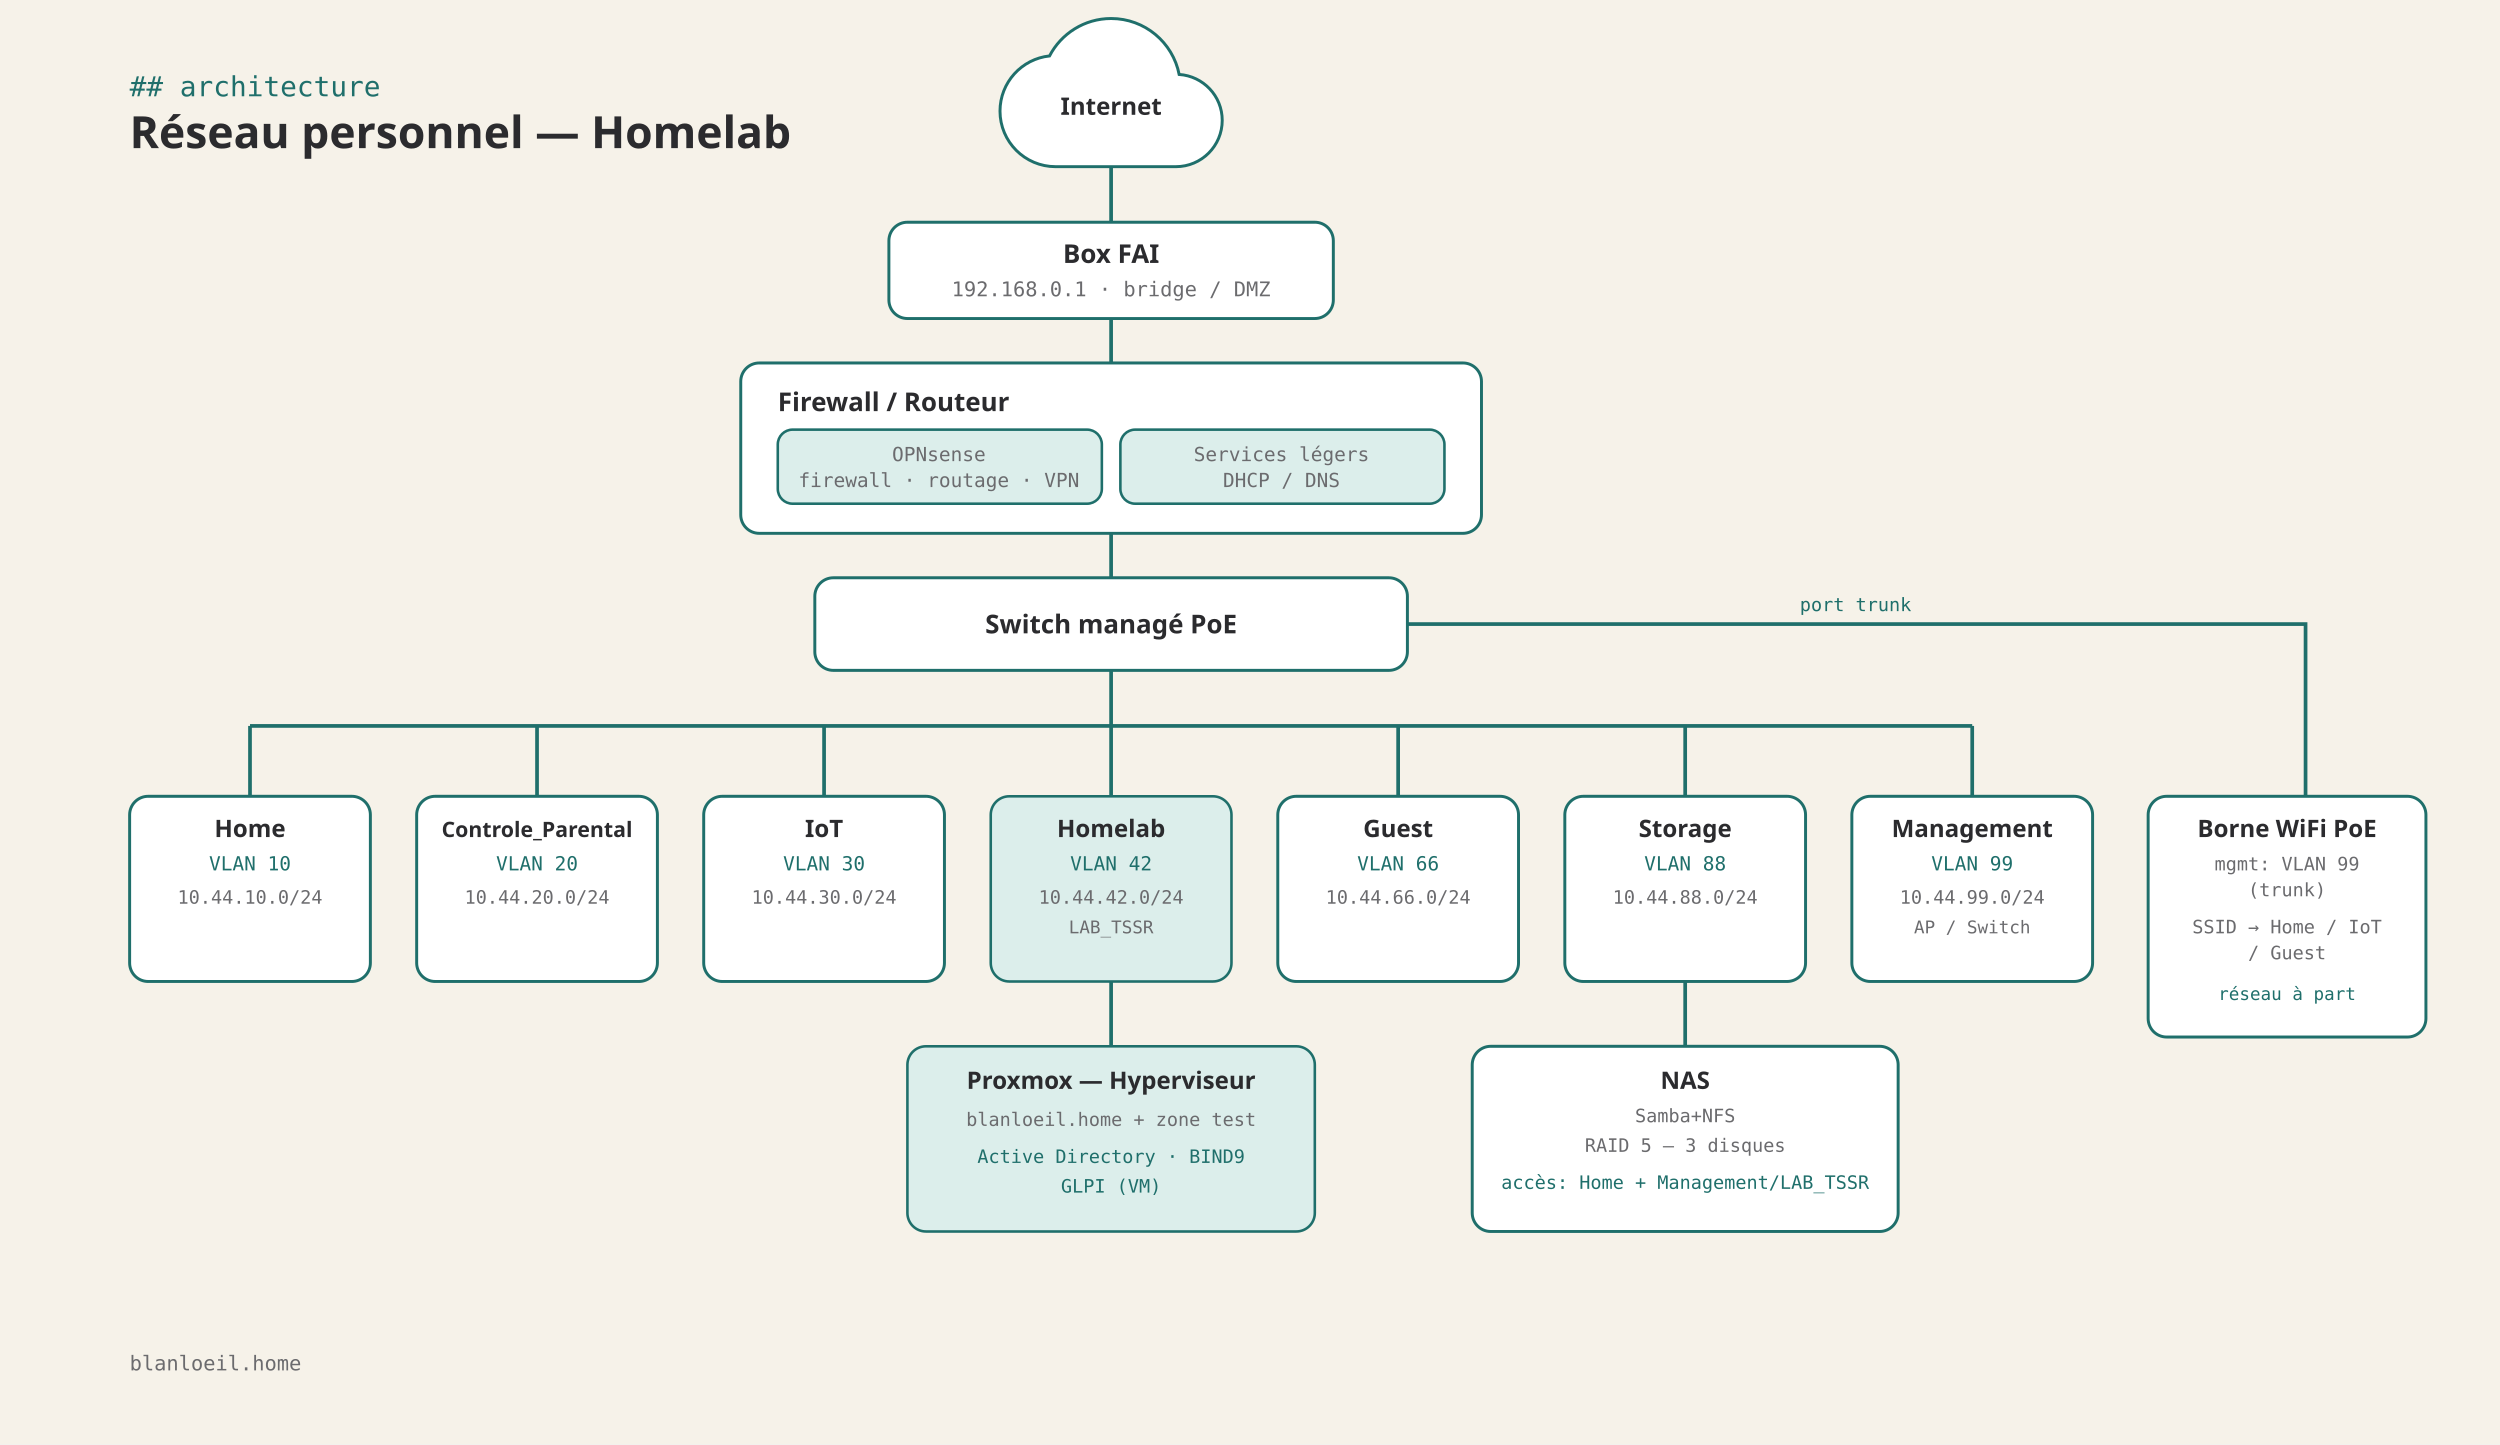
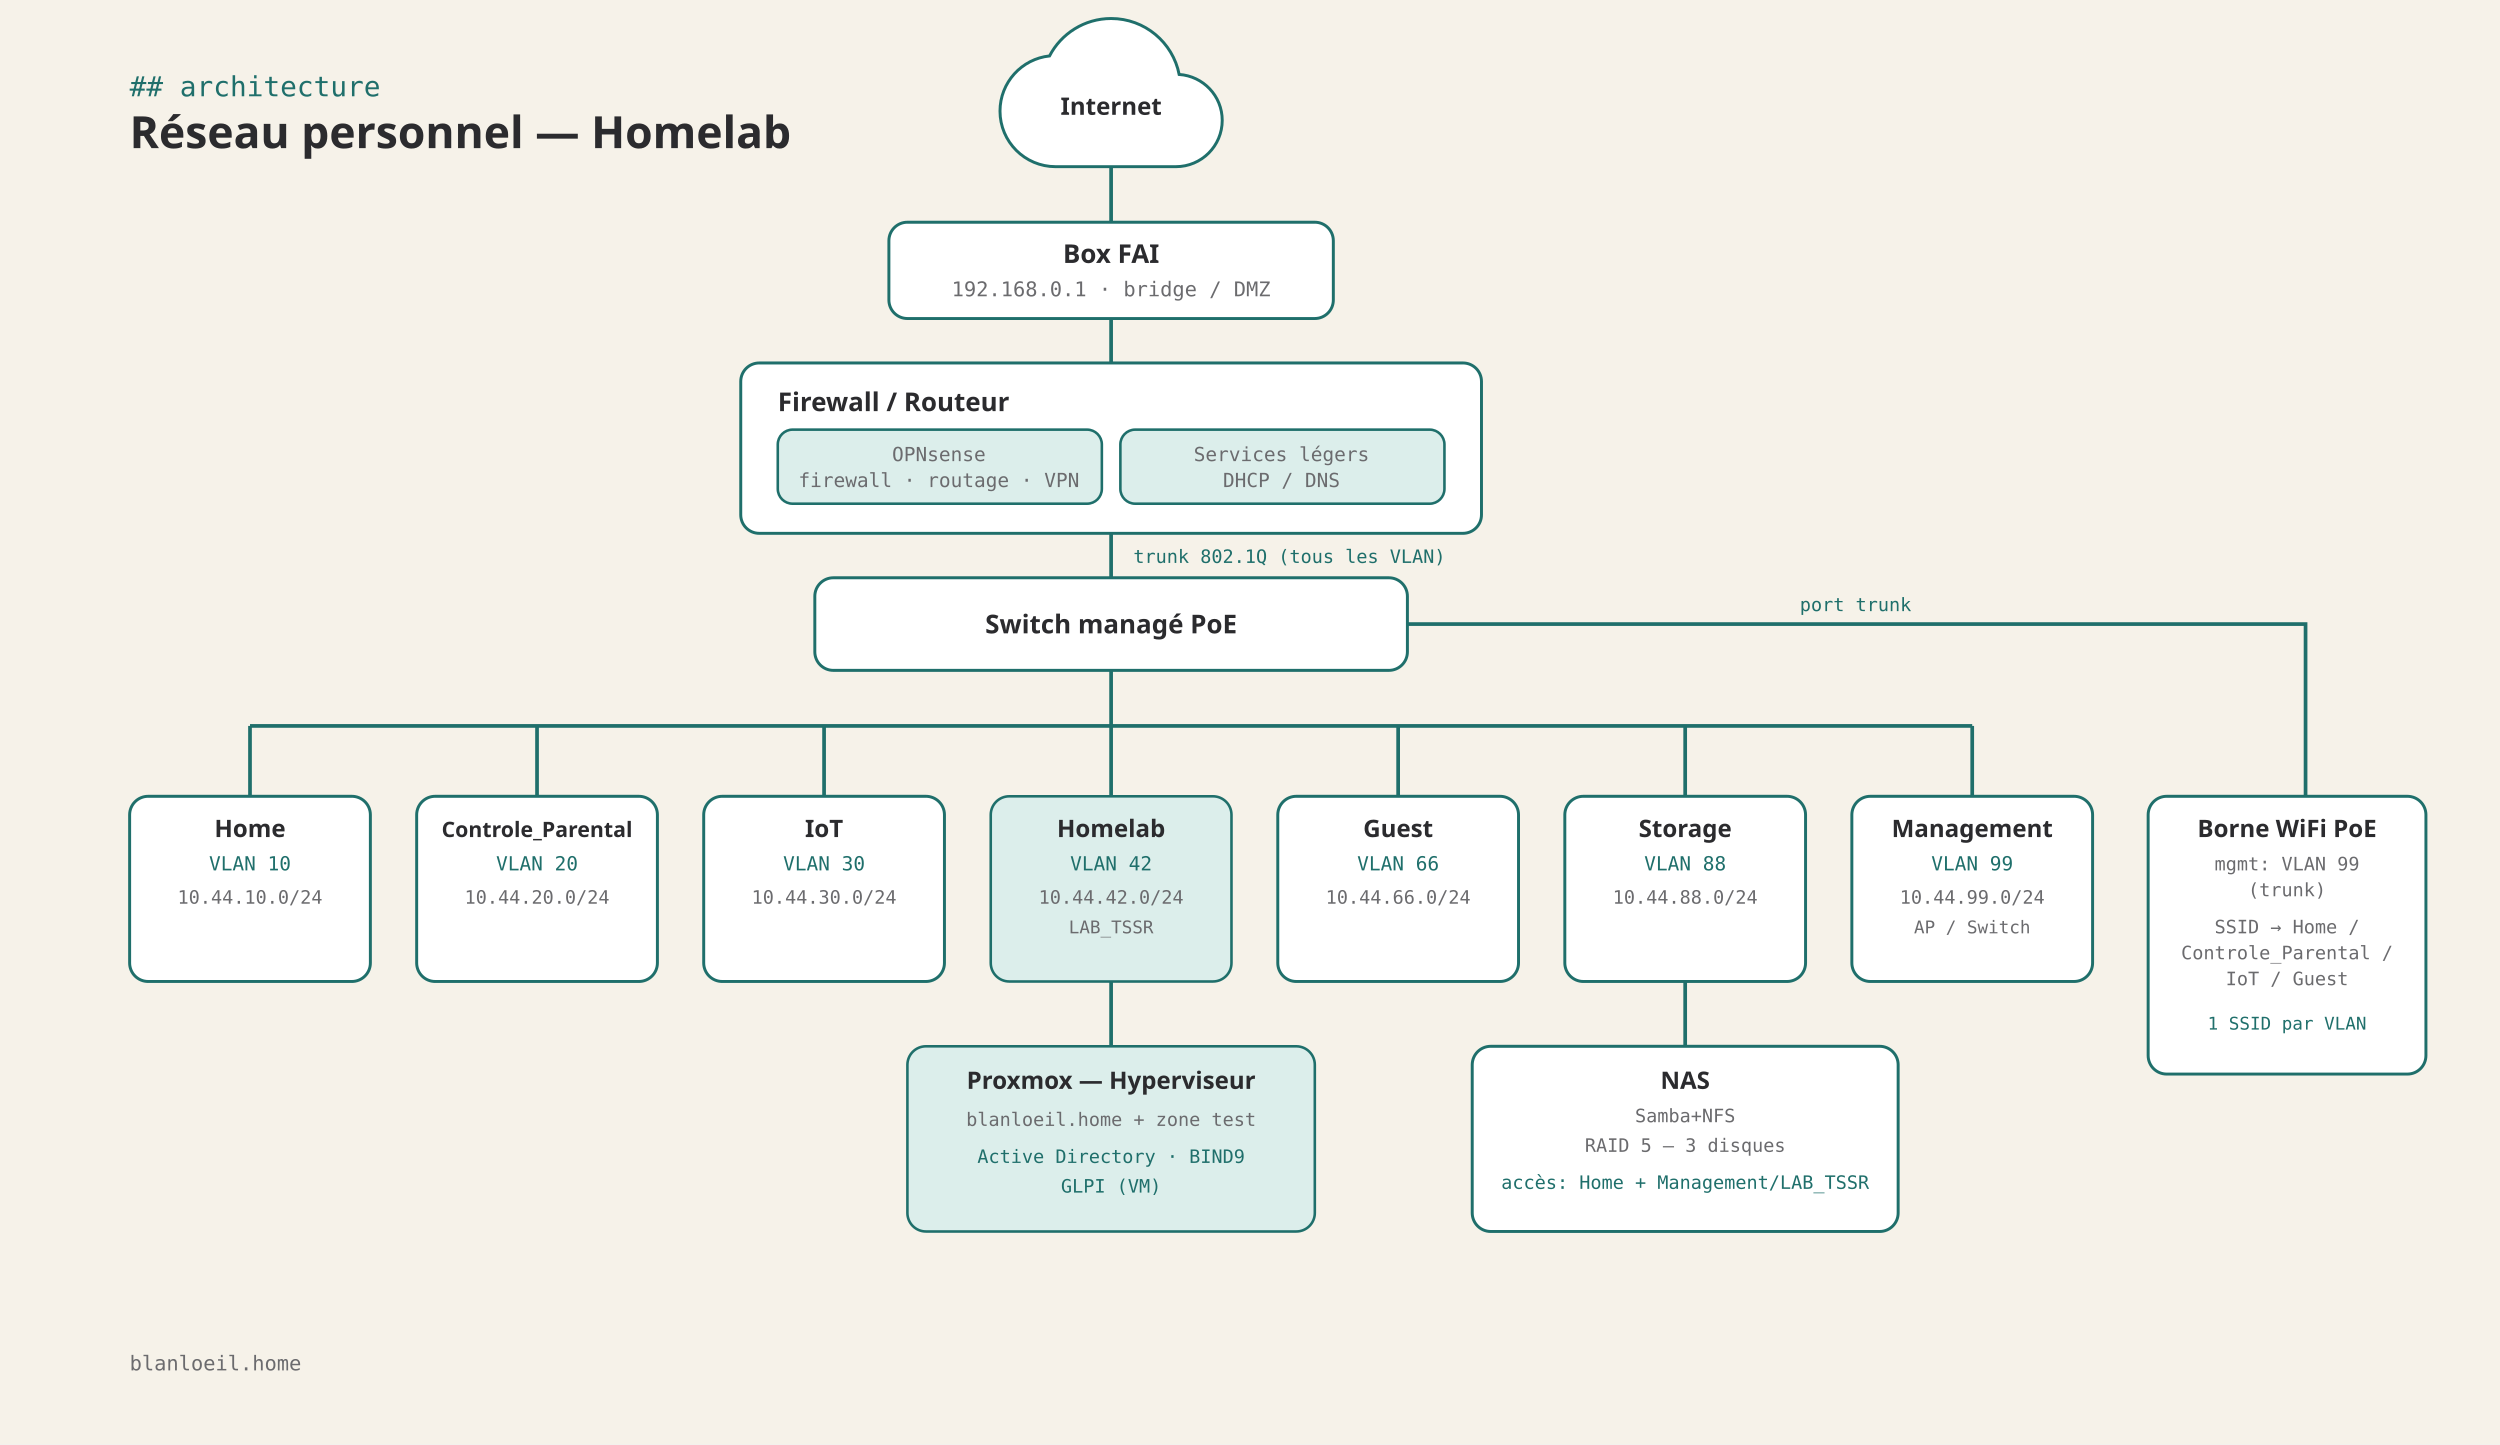
<svg xmlns="http://www.w3.org/2000/svg" viewBox="0 0 1350 780" font-family="'IBM Plex Sans', 'Space Grotesk', sans-serif">
  <defs>
    <style>
      .title { font-family: 'Space Grotesk', sans-serif; font-weight: 700; fill: #2B2B2E; }
      .tag { font-family: 'IBM Plex Mono', monospace; fill: #1F6F6B; }
      .label { font-family: 'Space Grotesk', sans-serif; font-weight: 600; fill: #2B2B2E; }
      .mono { font-family: 'IBM Plex Mono', monospace; fill: #55565A; }
      .mono-small { font-family: 'IBM Plex Mono', monospace; fill: #6B6B6E; }
      .line { stroke: #1F6F6B; stroke-width: 2; fill: none; }
      .box { fill: #FFFFFF; stroke: #1F6F6B; stroke-width: 1.6; }
      .chip { fill: #DCEEEB; stroke: #1F6F6B; stroke-width: 1.4; }
    </style>
  </defs>
  <rect x="0" y="0" width="1350" height="780" fill="#F6F2E9" />
  <text x="70" y="52" class="tag" font-size="15">## architecture</text>
  <text x="70" y="80" class="title" font-size="24">Réseau personnel — Homelab</text>
  <g transform="translate(540,-10) scale(5)">
    <path d="M19.35,10.04C18.67,6.59 15.64,4 12,4C9.11,4 6.6,5.64 5.35,8.04C2.34,8.36 0,10.91 0,14C0,17.31 2.69,20 6,20H19C21.76,20 24,17.76 24,15C24,12.36 21.95,10.22 19.35,10.04Z" fill="#FFFFFF" stroke="#1F6F6B" stroke-width="0.32" />
  </g>
  <text x="600" y="62" text-anchor="middle" class="label" font-size="13">Internet</text>
  <line x1="600" y1="90" x2="600" y2="120" class="line" />
  <rect x="480" y="120" width="240" height="52" rx="10" class="box" />
  <text x="600" y="142" text-anchor="middle" class="label" font-size="14">Box FAI</text>
  <text x="600" y="160" text-anchor="middle" class="mono-small" font-size="11">192.168.0.1 · bridge / DMZ</text>
  <line x1="600" y1="172" x2="600" y2="196" class="line" />
  <rect x="400" y="196" width="400" height="92" rx="10" class="box" />
  <text x="420" y="222" class="label" font-size="14">Firewall / Routeur</text>
  <rect x="420" y="232" width="175" height="40" rx="8" class="chip" />
  <text x="507" y="249" text-anchor="middle" class="mono-small" font-size="10.5">OPNsense</text>
  <text x="507" y="263" text-anchor="middle" class="mono-small" font-size="10.5">firewall · routage · VPN</text>
  <rect x="605" y="232" width="175" height="40" rx="8" class="chip" />
  <text x="692" y="249" text-anchor="middle" class="mono-small" font-size="10.5">Services légers</text>
  <text x="692" y="263" text-anchor="middle" class="mono-small" font-size="10.5">DHCP / DNS</text>
  <line x1="600" y1="288" x2="600" y2="312" class="line" />
+   <text x="612" y="304" class="tag" font-size="10">trunk 802.1Q (tous les VLAN)</text>
  <rect x="440" y="312" width="320" height="50" rx="10" class="box" />
  <text x="600" y="342" text-anchor="middle" class="label" font-size="14">Switch managé PoE</text>
  <line x1="600" y1="362" x2="600" y2="392" class="line" />
  <line x1="135" y1="392" x2="1065" y2="392" class="line" />
  <line x1="135" y1="392" x2="135" y2="430" class="line" />
  <rect x="70" y="430" width="130" height="100" rx="10" class="box" />
  <text x="135" y="452" text-anchor="middle" class="label" font-size="13">Home</text>
  <text x="135" y="470" text-anchor="middle" class="tag" font-size="10.5">VLAN 10</text>
  <text x="135" y="488" text-anchor="middle" class="mono-small" font-size="10">10.44.10.0/24</text>
  <line x1="290" y1="392" x2="290" y2="430" class="line" />
  <rect x="225" y="430" width="130" height="100" rx="10" class="box" />
  <text x="290" y="452" text-anchor="middle" class="label" font-size="11.5">Controle_Parental</text>
  <text x="290" y="470" text-anchor="middle" class="tag" font-size="10.5">VLAN 20</text>
  <text x="290" y="488" text-anchor="middle" class="mono-small" font-size="10">10.44.20.0/24</text>
  <line x1="445" y1="392" x2="445" y2="430" class="line" />
  <rect x="380" y="430" width="130" height="100" rx="10" class="box" />
  <text x="445" y="452" text-anchor="middle" class="label" font-size="13">IoT</text>
  <text x="445" y="470" text-anchor="middle" class="tag" font-size="10.5">VLAN 30</text>
  <text x="445" y="488" text-anchor="middle" class="mono-small" font-size="10">10.44.30.0/24</text>
  <line x1="600" y1="392" x2="600" y2="430" class="line" />
  <rect x="535" y="430" width="130" height="100" rx="10" class="chip" />
  <text x="600" y="452" text-anchor="middle" class="label" font-size="13">Homelab</text>
  <text x="600" y="470" text-anchor="middle" class="tag" font-size="10.5">VLAN 42</text>
  <text x="600" y="488" text-anchor="middle" class="mono-small" font-size="10">10.44.42.0/24</text>
  <text x="600" y="504" text-anchor="middle" class="mono-small" font-size="9.5">LAB_TSSR</text>
  <line x1="755" y1="392" x2="755" y2="430" class="line" />
  <rect x="690" y="430" width="130" height="100" rx="10" class="box" />
  <text x="755" y="452" text-anchor="middle" class="label" font-size="13">Guest</text>
  <text x="755" y="470" text-anchor="middle" class="tag" font-size="10.5">VLAN 66</text>
  <text x="755" y="488" text-anchor="middle" class="mono-small" font-size="10">10.44.66.0/24</text>
  <line x1="910" y1="392" x2="910" y2="430" class="line" />
  <rect x="845" y="430" width="130" height="100" rx="10" class="box" />
  <text x="910" y="452" text-anchor="middle" class="label" font-size="13">Storage</text>
  <text x="910" y="470" text-anchor="middle" class="tag" font-size="10.5">VLAN 88</text>
  <text x="910" y="488" text-anchor="middle" class="mono-small" font-size="10">10.44.88.0/24</text>
  <line x1="1065" y1="392" x2="1065" y2="430" class="line" />
  <rect x="1000" y="430" width="130" height="100" rx="10" class="box" />
  <text x="1065" y="452" text-anchor="middle" class="label" font-size="13">Management</text>
  <text x="1065" y="470" text-anchor="middle" class="tag" font-size="10.5">VLAN 99</text>
  <text x="1065" y="488" text-anchor="middle" class="mono-small" font-size="10">10.44.99.0/24</text>
  <text x="1065" y="504" text-anchor="middle" class="mono-small" font-size="9.5">AP / Switch</text>
  <line x1="910" y1="530" x2="910" y2="565" class="line" />
  <rect x="795" y="565" width="230" height="100" rx="10" class="box" />
  <text x="910" y="588" text-anchor="middle" class="label" font-size="13">NAS</text>
  <text x="910" y="606" text-anchor="middle" class="mono-small" font-size="10">Samba+NFS</text>
  <text x="910" y="622" text-anchor="middle" class="mono-small" font-size="10">RAID 5 — 3 disques</text>
  <text x="910" y="642" text-anchor="middle" class="tag" font-size="10">accès: Home + Management/LAB_TSSR</text>
  <line x1="600" y1="530" x2="600" y2="565" class="line" />
  <rect x="490" y="565" width="220" height="100" rx="10" class="chip" />
  <text x="600" y="588" text-anchor="middle" class="label" font-size="13">Proxmox — Hyperviseur</text>
  <text x="600" y="608" text-anchor="middle" class="mono-small" font-size="10">blanloeil.home + zone test</text>
  <text x="600" y="628" text-anchor="middle" class="tag" font-size="10">Active Directory · BIND9</text>
  <text x="600" y="644" text-anchor="middle" class="tag" font-size="10">GLPI (VM)</text>
  <path d="M 760,337 H 1245 V 430" class="line" />
  <text x="1002" y="330" text-anchor="middle" class="tag" font-size="10">port trunk</text>
-   <rect x="1160" y="430" width="150" height="130" rx="10" class="box" />
+   <rect x="1160" y="430" width="150" height="150" rx="10" class="box" />
  <text x="1235" y="452" text-anchor="middle" class="label" font-size="13">Borne WiFi PoE</text>
  <text x="1235" y="470" text-anchor="middle" class="mono-small" font-size="10">mgmt: VLAN 99</text>
  <text x="1235" y="484" text-anchor="middle" class="mono-small" font-size="10">(trunk)</text>
-   <text x="1235" y="504" text-anchor="middle" class="mono-small" font-size="10">SSID → Home / IoT</text>
-   <text x="1235" y="518" text-anchor="middle" class="mono-small" font-size="10">/ Guest</text>
-   <text x="1235" y="540" text-anchor="middle" class="tag" font-size="9.5">réseau à part</text>
+   <text x="1235" y="504" text-anchor="middle" class="mono-small" font-size="10">SSID → Home /</text>
+   <text x="1235" y="518" text-anchor="middle" class="mono-small" font-size="10">Controle_Parental /</text>
+   <text x="1235" y="532" text-anchor="middle" class="mono-small" font-size="10">IoT / Guest</text>
+   <text x="1235" y="556" text-anchor="middle" class="tag" font-size="9.5">1 SSID par VLAN</text>
  <text x="70" y="740" class="mono-small" font-size="11">blanloeil.home</text>
</svg>
